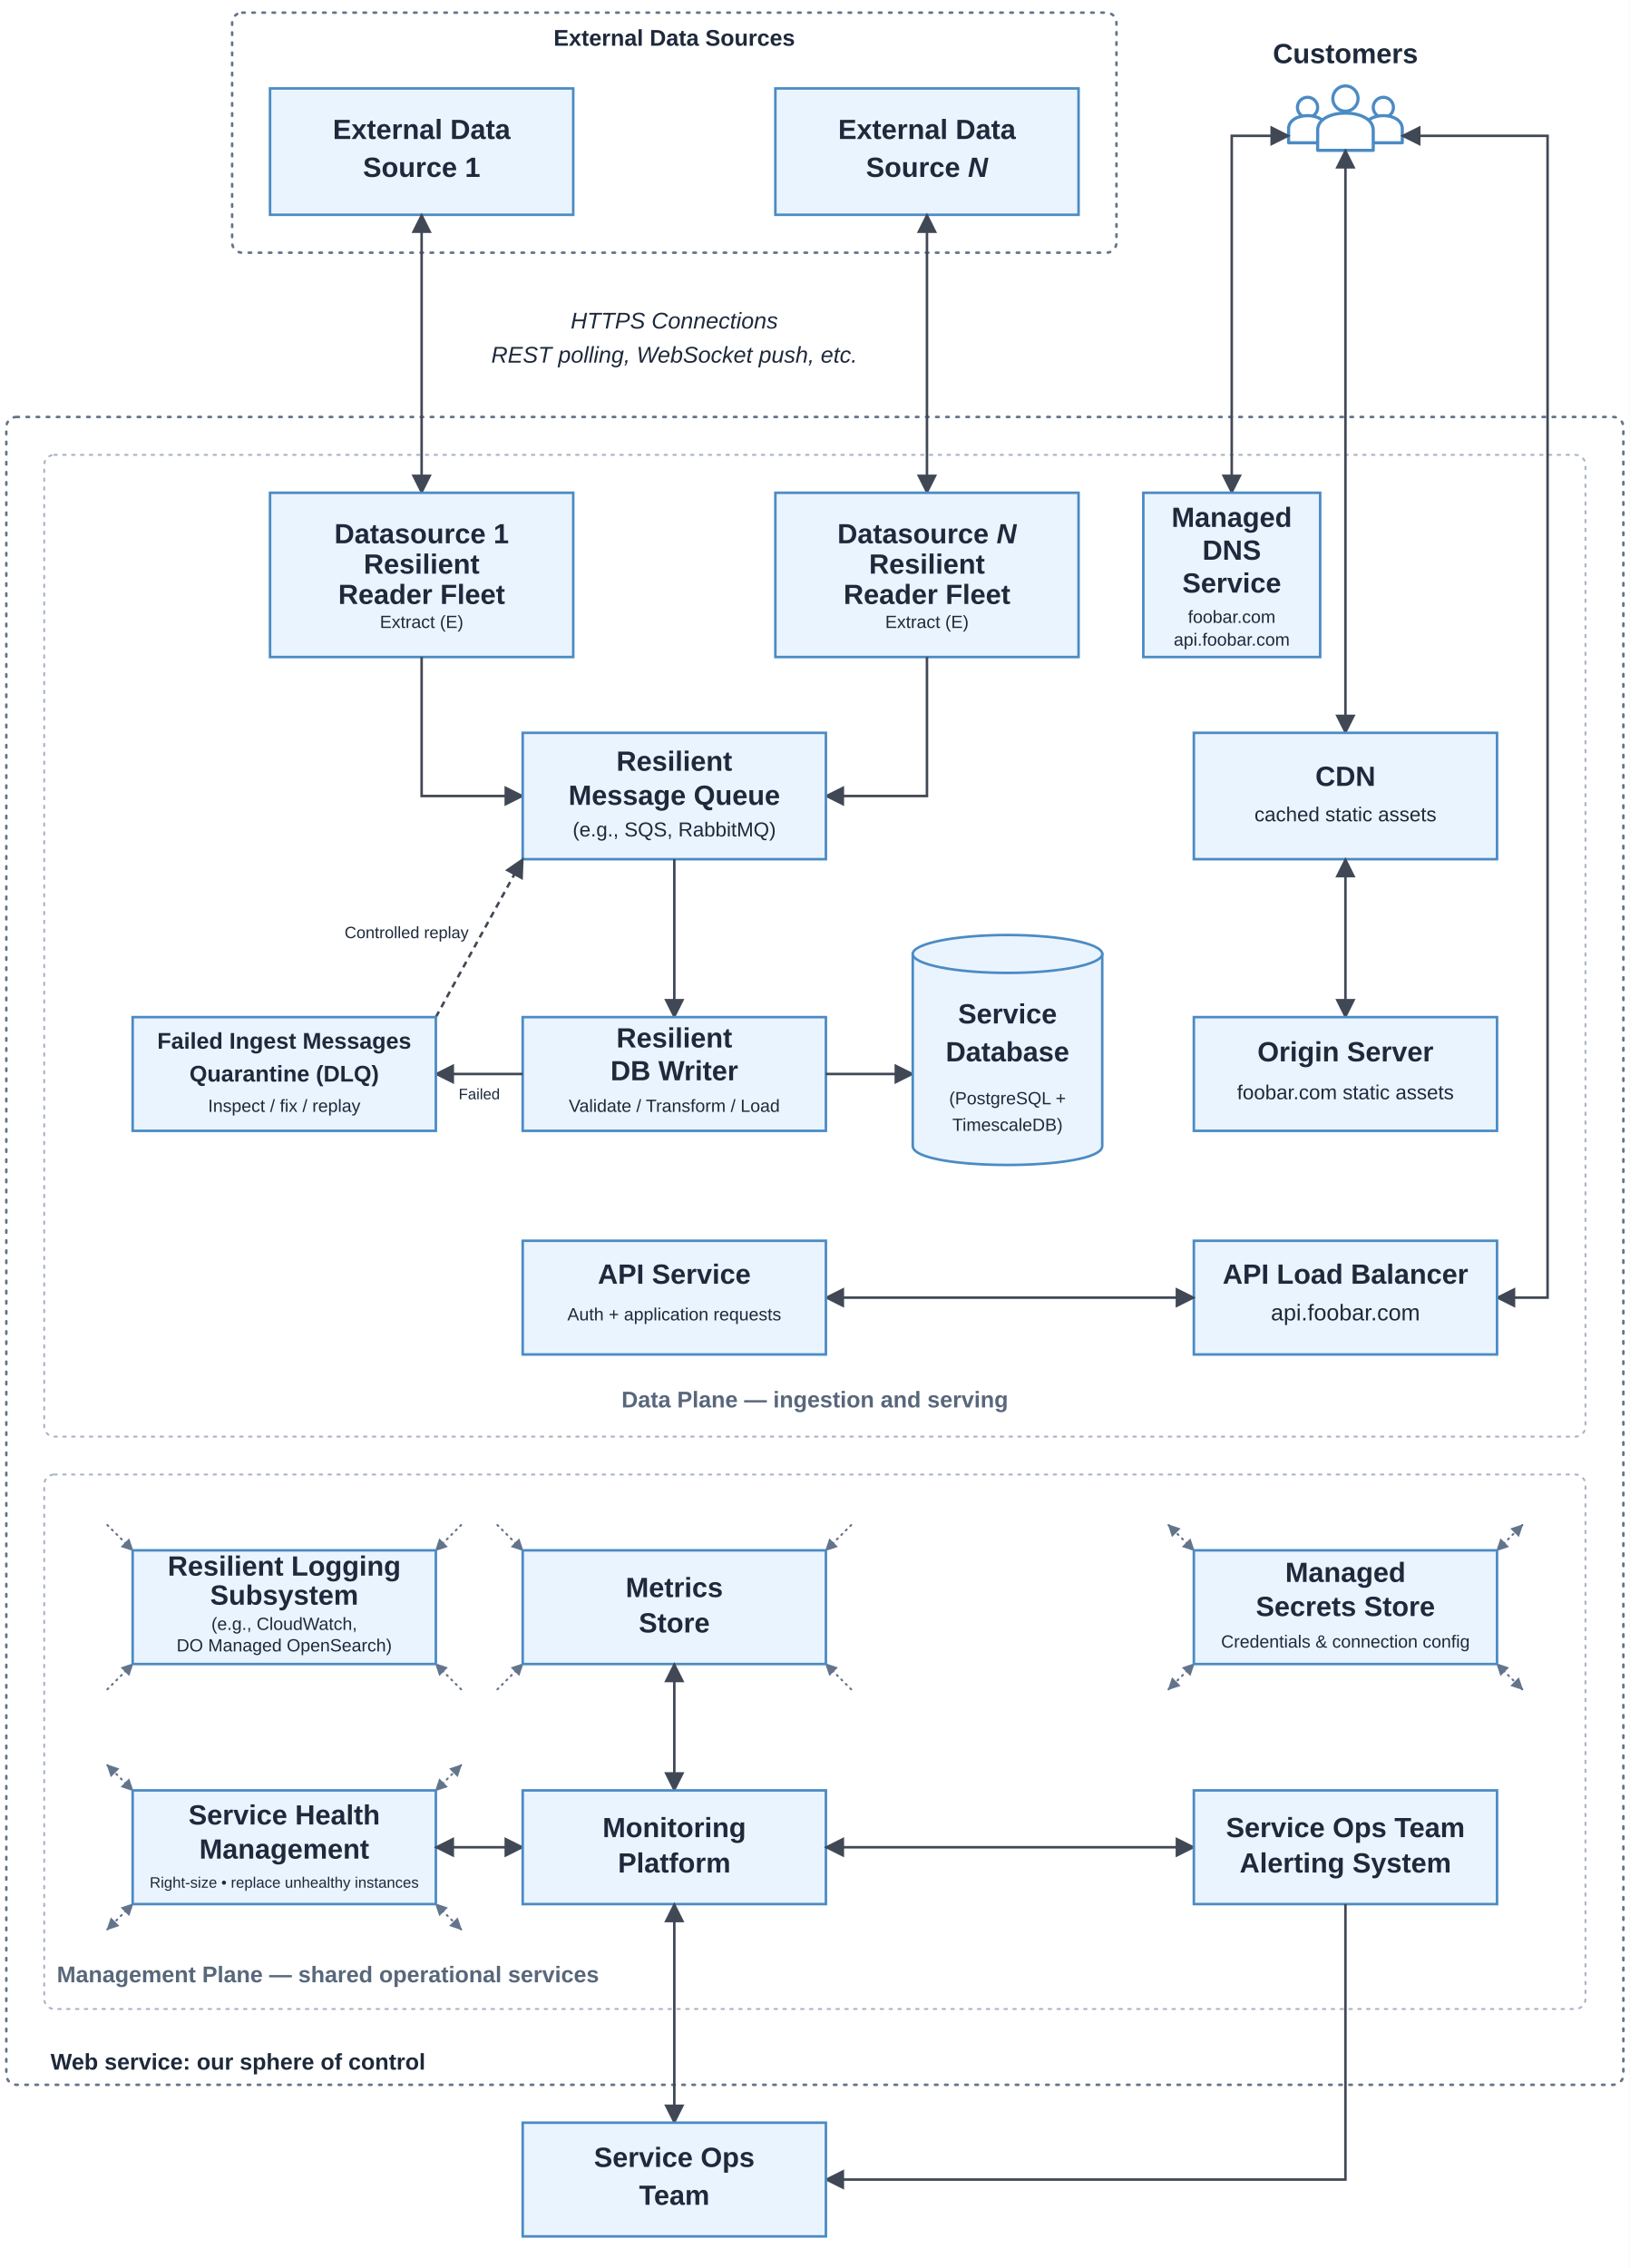
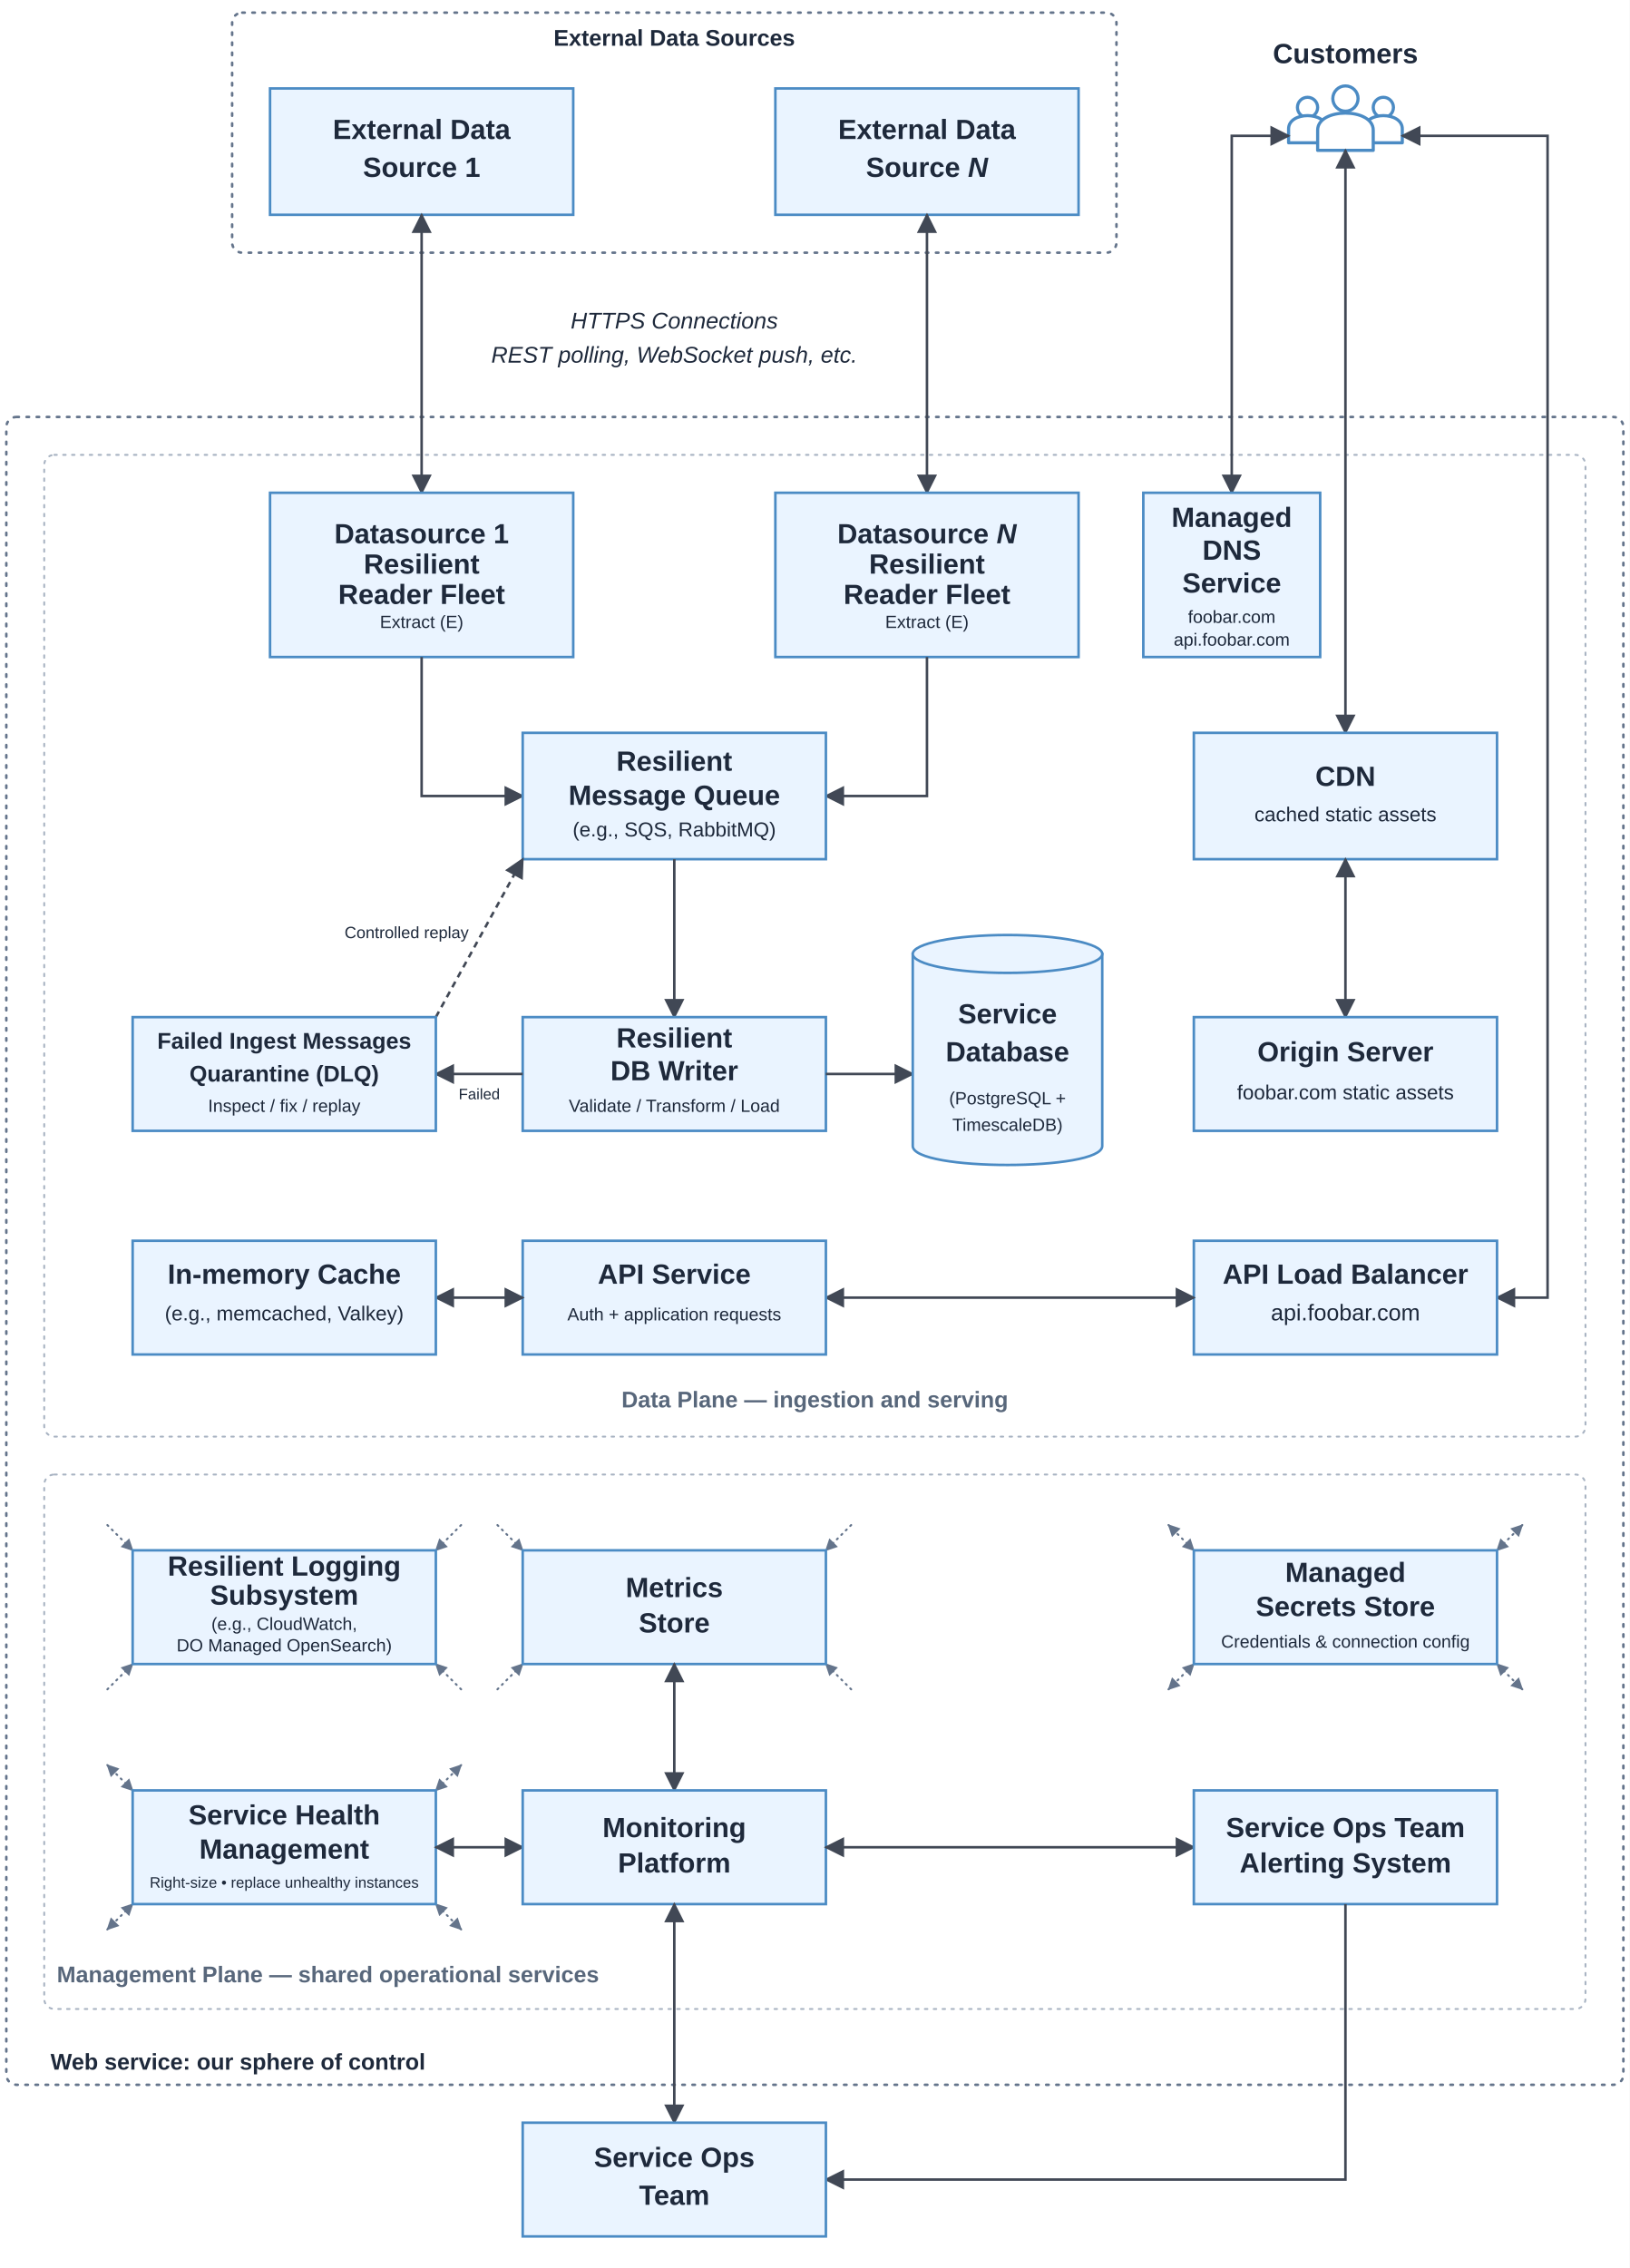
<svg xmlns="http://www.w3.org/2000/svg" width="1290" height="1795" viewBox="0 0 1290 1795" role="img" aria-labelledby="diagram-title diagram-description">
  <defs>
    <marker id="arrow" viewBox="0 0 10 10" refX="9" refY="5" markerWidth="8" markerHeight="8" orient="auto-start-reverse">
      <path d="M 0 0 L 10 5 L 0 10 Z" fill="#414855" />
    </marker>
    <marker id="log-arrow" viewBox="0 0 10 10" refX="9" refY="5" markerWidth="6" markerHeight="6" orient="auto-start-reverse">
      <path d="M 0 0 L 10 5 L 0 10 Z" fill="#64748b" />
    </marker>
  </defs>
  <style>
    text { font-family: Arial, Helvetica, sans-serif; fill: #1e293b; text-anchor: middle; }
    .plane { fill: none; stroke: #a8b3c2; stroke-width: 1.5; stroke-dasharray: 2 5; stroke-linecap: round; }
    .plane-label { font-size: 18px; font-weight: 600; fill: #58677b; }
    .node { fill: #eaf4ff; stroke: #4b8bc4; stroke-width: 2; }
    .title { font-size: 22px; font-weight: 600; }
    .detail { font-size: 18px; }
    .small { font-size: 16px; }
    .flow { fill: none; stroke: #414855; stroke-width: 2; marker-end: url(#arrow); }
    .both { marker-start: url(#arrow); }
    .replay { stroke-dasharray: 5 4; }
    .secrets-flow, .control-flow { fill: none; stroke: #64748b; stroke-width: 1.6; stroke-dasharray: 1 4; stroke-linecap: round; marker-start: url(#log-arrow); marker-end: url(#log-arrow); }
    .log-flow, .metric-flow { fill: none; stroke: #64748b; stroke-width: 1.6; stroke-dasharray: 1 4; stroke-linecap: round; marker-end: url(#log-arrow); }
  </style>
  <rect width="1290" height="1795" fill="#ffffff" />
  <g aria-label="External Data Sources">
    <rect x="183.75" y="10" width="700" height="190" rx="8" fill="none" stroke="#64748b" stroke-width="2" stroke-dasharray="2 6" stroke-linecap="round" />
    <text x="533.75" y="40" dominant-baseline="text-after-edge" style="font-size: 18px; font-weight: 600;">External Data Sources</text>
  </g>
  <g transform="translate(0, 30)">
    <g aria-label="External Data Source 1">
      <rect class="node" x="213.75" y="40" width="240" height="100" />
      <text class="title" x="333.75" y="80">External Data</text>
      <text class="title" x="333.75" y="110">Source 1</text>
    </g>
    <g aria-label="External Data Source N">
      <rect class="node" x="613.75" y="40" width="240" height="100" />
      <text class="title" x="733.75" y="80">External Data</text>
      <text class="title" x="733.75" y="110">Source <tspan font-style="italic">N</tspan>
      </text>
    </g>
    <g aria-label="Customers: multiple people">
      <g transform="translate(1065, 55)" fill="#ffffff" stroke="#4b8bc4" stroke-width="2.5" stroke-linecap="round" stroke-linejoin="round" aria-hidden="true">
        <circle cx="-30" cy="0" r="8" />
        <path d="M -45 28 V 17 C -45 3 -15 3 -15 17 V 28 Z" />
        <circle cx="30" cy="0" r="8" />
        <path d="M 15 28 V 17 C 15 3 45 3 45 17 V 28 Z" />
        <circle cx="0" cy="-7" r="10" />
        <path d="M -22 34 V 18 C -22 0 22 0 22 18 V 34 Z" />
      </g>
      <text class="title" x="1065" y="20">Customers</text>
    </g>
    <g transform="translate(0, 50)">
      <rect x="5" y="250" width="1280" height="1320" rx="8" fill="none" stroke="#64748b" stroke-width="2" stroke-dasharray="2 6" stroke-linecap="round" />
      <text x="40" y="1558" style="text-anchor: start; font-size: 18px; font-weight: 600;">Web service: our sphere of control</text>
      <g aria-label="Data Plane: ingestion and serving">
        <rect class="plane" x="35" y="280" width="1220" height="777" rx="8" />
        <text class="plane-label" x="645" y="1022" dominant-baseline="text-before-edge">Data Plane — ingestion and serving</text>
      </g>
      <g aria-label="Management Plane: shared operational services">
        <rect class="plane" x="35" y="1087" width="1220" height="423" rx="8" />
        <text class="plane-label" x="45" y="1477" dominant-baseline="text-before-edge" style="text-anchor: start;">Management Plane — shared operational services</text>
      </g>
      <path class="flow both" d="M 333.75 90 V 310" />
      <path class="flow both" d="M 733.75 90 V 310" />
      <g aria-label="HTTPS Connections: REST polling, WebSocket push, etc." font-style="italic">
        <text class="detail" x="533.75" y="180">HTTPS Connections</text>
        <text class="detail" x="533.75" y="207">REST polling, WebSocket push, etc.</text>
      </g>
      <path class="flow both" d="M 1065 39 V 500" />
      <path class="flow both" d="M 1020 27.5 H 975 V 310" />
      <path class="flow both" d="M 1110 27.5 H 1225 V 947 H 1185" />
      <g transform="translate(0, 30)">
        <g aria-label="Datasource 1 Resilient Reader Fleet">
          <rect class="node" x="213.75" y="280" width="240" height="130" />
          <text class="title" x="333.75" y="320">Datasource 1</text>
          <text class="title" x="333.75" y="344">Resilient</text>
          <text class="title" x="333.75" y="368">Reader Fleet</text>
          <text x="333.75" y="387" style="font-size: 14px;">Extract (E)</text>
        </g>
        <g aria-label="Datasource N Resilient Reader Fleet">
          <rect class="node" x="613.75" y="280" width="240" height="130" />
          <text class="title" x="733.75" y="320">Datasource <tspan font-style="italic">N</tspan>
          </text>
          <text class="title" x="733.75" y="344">Resilient</text>
          <text class="title" x="733.75" y="368">Reader Fleet</text>
          <text x="733.75" y="387" style="font-size: 14px;">Extract (E)</text>
        </g>
        <g aria-label="Managed DNS Service for foobar.com and api.foobar.com, lookaside lookup">
          <rect class="node" x="905" y="280" width="140" height="130" />
          <text class="title" x="975" y="307">Managed</text>
          <text class="title" x="975" y="333">DNS</text>
          <text class="title" x="975" y="359">Service</text>
          <text x="975" y="383" style="font-size: 14px;">foobar.com</text>
          <text x="975" y="401" style="font-size: 14px;">api.foobar.com</text>
        </g>
        <path class="flow" d="M 333.75 410 V 520 H 413.75" />
        <path class="flow" d="M 733.75 410 V 520 H 653.75" />
        <g transform="translate(0, 30)">
          <g aria-label="CDN for cached static assets">
            <rect class="node" x="945" y="440" width="240" height="100" />
            <text class="title" x="1065" y="482">CDN</text>
            <text class="small" x="1065" y="510">cached static assets</text>
          </g>
          <path class="flow both" d="M 1065 540 V 665" />
          <g aria-label="Resilient message queue">
            <rect class="node" x="413.75" y="440" width="240" height="100" />
            <text class="title" x="533.75" y="470">Resilient</text>
            <text class="title" x="533.75" y="497">Message Queue</text>
            <text class="small" x="533.75" y="522">(e.g., SQS, RabbitMQ)</text>
          </g>
          <g aria-label="Origin Server for foobar.com static assets">
            <rect class="node" x="945" y="665" width="240" height="90" />
            <text class="title" x="1065" y="700">Origin Server</text>
            <text class="small" x="1065" y="730">foobar.com static assets</text>
          </g>
          <path class="flow" d="M 533.75 540 V 665" />
          <g aria-label="Resilient database writer">
            <rect class="node" x="413.75" y="665" width="240" height="90" />
            <text class="title" x="533.75" y="689">Resilient</text>
            <text class="title" x="533.75" y="715">DB Writer</text>
            <text x="533.75" y="740" style="font-size: 14px;">Validate / Transform / Load</text>
          </g>
          <path class="flow" d="M 413.75 710 H 345" />
          <text x="379.375" y="730" style="font-size: 12px;">Failed</text>
          <path class="flow replay" d="M 345 665 L 413.75 540" />
          <text x="321.875" y="602.5" style="font-size: 13px;">Controlled replay</text>
          <g aria-label="Failed Ingest Messages / Quarantine, dead-letter queue">
            <rect class="node" x="105" y="665" width="240" height="90" />
            <text x="225" y="690" style="font-size: 18px; font-weight: 600;">Failed Ingest Messages</text>
            <text x="225" y="716" style="font-size: 18px; font-weight: 600;">Quarantine (DLQ)</text>
            <text x="225" y="740" style="font-size: 14px;">Inspect / fix / replay</text>
          </g>
          <path class="flow" d="M 653.75 710 H 722.5" />
          <g aria-label="Service database, PostgreSQL and TimescaleDB">
            <path class="node" d="M 722.5 615 V 767 C 722.5 787 872.5 787 872.5 767 V 615 Z" />
            <ellipse class="node" cx="797.5" cy="615" rx="75" ry="15" />
            <text class="title" x="797.5" y="670">Service</text>
            <text class="title" x="797.5" y="700">Database</text>
            <text x="797.5" y="734" style="font-size: 14px;">(PostgreSQL +</text>
            <text x="797.5" y="755" style="font-size: 14px;">TimescaleDB)</text>
          </g>
          <g aria-label="API Load Balancer for api.foobar.com">
            <rect class="node" x="945" y="842" width="240" height="90" />
            <text class="title" x="1065" y="876">API Load Balancer</text>
            <text class="detail" x="1065" y="905">api.foobar.com</text>
          </g>
          <path class="flow both" d="M 945 887 H 653.75" />
          <g aria-label="API Service: multiple server instances">
            <rect class="node" x="413.75" y="842" width="240" height="90" />
            <text class="title" x="533.75" y="876">API Service</text>
            <text x="533.75" y="905" style="font-size: 14px;">Auth + application requests</text>
          </g>
+           <path class="flow both" d="M 413.75 887 H 345" />
+           <g aria-label="In-memory cache, for example memcached or Valkey">
+             <rect class="node" x="105" y="842" width="240" height="90" />
+             <text class="title" x="225" y="876">In-memory Cache</text>
+             <text class="small" x="225" y="905">(e.g., memcached, Valkey)</text>
+           </g>
          <g transform="translate(0, -160)">
            <g transform="translate(255, 617)">
              <g aria-label="Components request and receive credentials from the Managed Secrets Store">
                <path class="secrets-flow" d="M 670 610 L 690 630" />
                <path class="secrets-flow" d="M 950 610 L 930 630" />
                <path class="secrets-flow" d="M 670 740 L 690 720" />
                <path class="secrets-flow" d="M 950 740 L 930 720" />
              </g>
              <g aria-label="Managed Secrets Store: credentials and connection configuration">
                <rect class="node" x="690" y="630" width="240" height="90" />
                <text class="title" x="810" y="655">Managed</text>
                <text class="title" x="810" y="682">Secrets Store</text>
                <text x="810" y="707" style="font-size: 14px;">Credentials &amp; connection config</text>
              </g>
            </g>
            <g transform="translate(-552.5, 617)">
              <g aria-label="Every component sends logs to the Resilient Logging Subsystem">
                <path class="log-flow" d="M 637.5 610 L 657.5 630" />
                <path class="log-flow" d="M 917.5 610 L 897.5 630" />
                <path class="log-flow" d="M 637.5 740 L 657.5 720" />
                <path class="log-flow" d="M 917.5 740 L 897.5 720" />
              </g>
              <g aria-label="Resilient Logging Subsystem">
                <rect class="node" x="657.5" y="630" width="240" height="90" />
                <text class="title" x="777.5" y="650">Resilient Logging</text>
                <text class="title" x="777.5" y="673">Subsystem</text>
                <text x="777.5" y="693" style="font-size: 14px;">(e.g., CloudWatch,</text>
                <text x="777.5" y="710" style="font-size: 14px;">DO Managed OpenSearch)</text>
              </g>
            </g>
            <g transform="translate(348.75, 107)">
              <g aria-label="Metrics from every component reach the shared Metrics Store">
                <path class="metric-flow" d="M 45 1120 L 65 1140" />
                <path class="metric-flow" d="M 325 1120 L 305 1140" />
                <path class="metric-flow" d="M 45 1250 L 65 1230" />
                <path class="metric-flow" d="M 325 1250 L 305 1230" />
              </g>
              <g aria-label="Metrics Store">
                <rect class="node" x="65" y="1140" width="240" height="90" />
                <text class="title" x="185" y="1177">Metrics</text>
                <text class="title" x="185" y="1205">Store</text>
              </g>
            </g>
            <path class="flow both" d="M 533.75 1337 V 1437" />
            <g transform="translate(0, 297)">
              <g aria-label="Service Health Management: workload control and status">
                <path class="control-flow" d="M 85 1120 L 105 1140" />
                <path class="control-flow" d="M 365 1120 L 345 1140" />
                <path class="control-flow" d="M 85 1250 L 105 1230" />
                <path class="control-flow" d="M 365 1250 L 345 1230" />
              </g>
              <g aria-label="Service Health Management: right-size and replace unhealthy instances">
                <rect class="node" x="105" y="1140" width="240" height="90" />
                <text class="title" x="225" y="1167">Service Health</text>
                <text class="title" x="225" y="1194">Management</text>
                <text x="225" y="1217" style="font-size: 12px;">Right-size • replace unhealthy instances</text>
              </g>
              <path class="flow both" d="M 345 1185 H 413.75" />
              <g aria-label="Monitoring Platform">
                <rect class="node" x="413.75" y="1140" width="240" height="90" />
                <text class="title" x="533.75" y="1177">Monitoring</text>
                <text class="title" x="533.75" y="1205">Platform</text>
              </g>
              <path class="flow both" d="M 653.75 1185 H 945" />
              <g aria-label="Service Ops Team Alerting System">
                <rect class="node" x="945" y="1140" width="240" height="90" />
                <text class="title" x="1065" y="1177">Service Ops Team</text>
                <text class="title" x="1065" y="1205">Alerting System</text>
              </g>
            </g>
            <path class="flow both" d="M 533.75 1527 V 1700" />
            <path class="flow" d="M 1065 1527 V 1745 H 653.75" />
            <g aria-label="Service Ops Team">
              <rect class="node" x="413.75" y="1700" width="240" height="90" />
              <text class="title" x="533.75" y="1735">Service Ops</text>
              <text class="title" x="533.75" y="1765">Team</text>
            </g>
          </g>
        </g>
      </g>
    </g>
  </g>
</svg>
